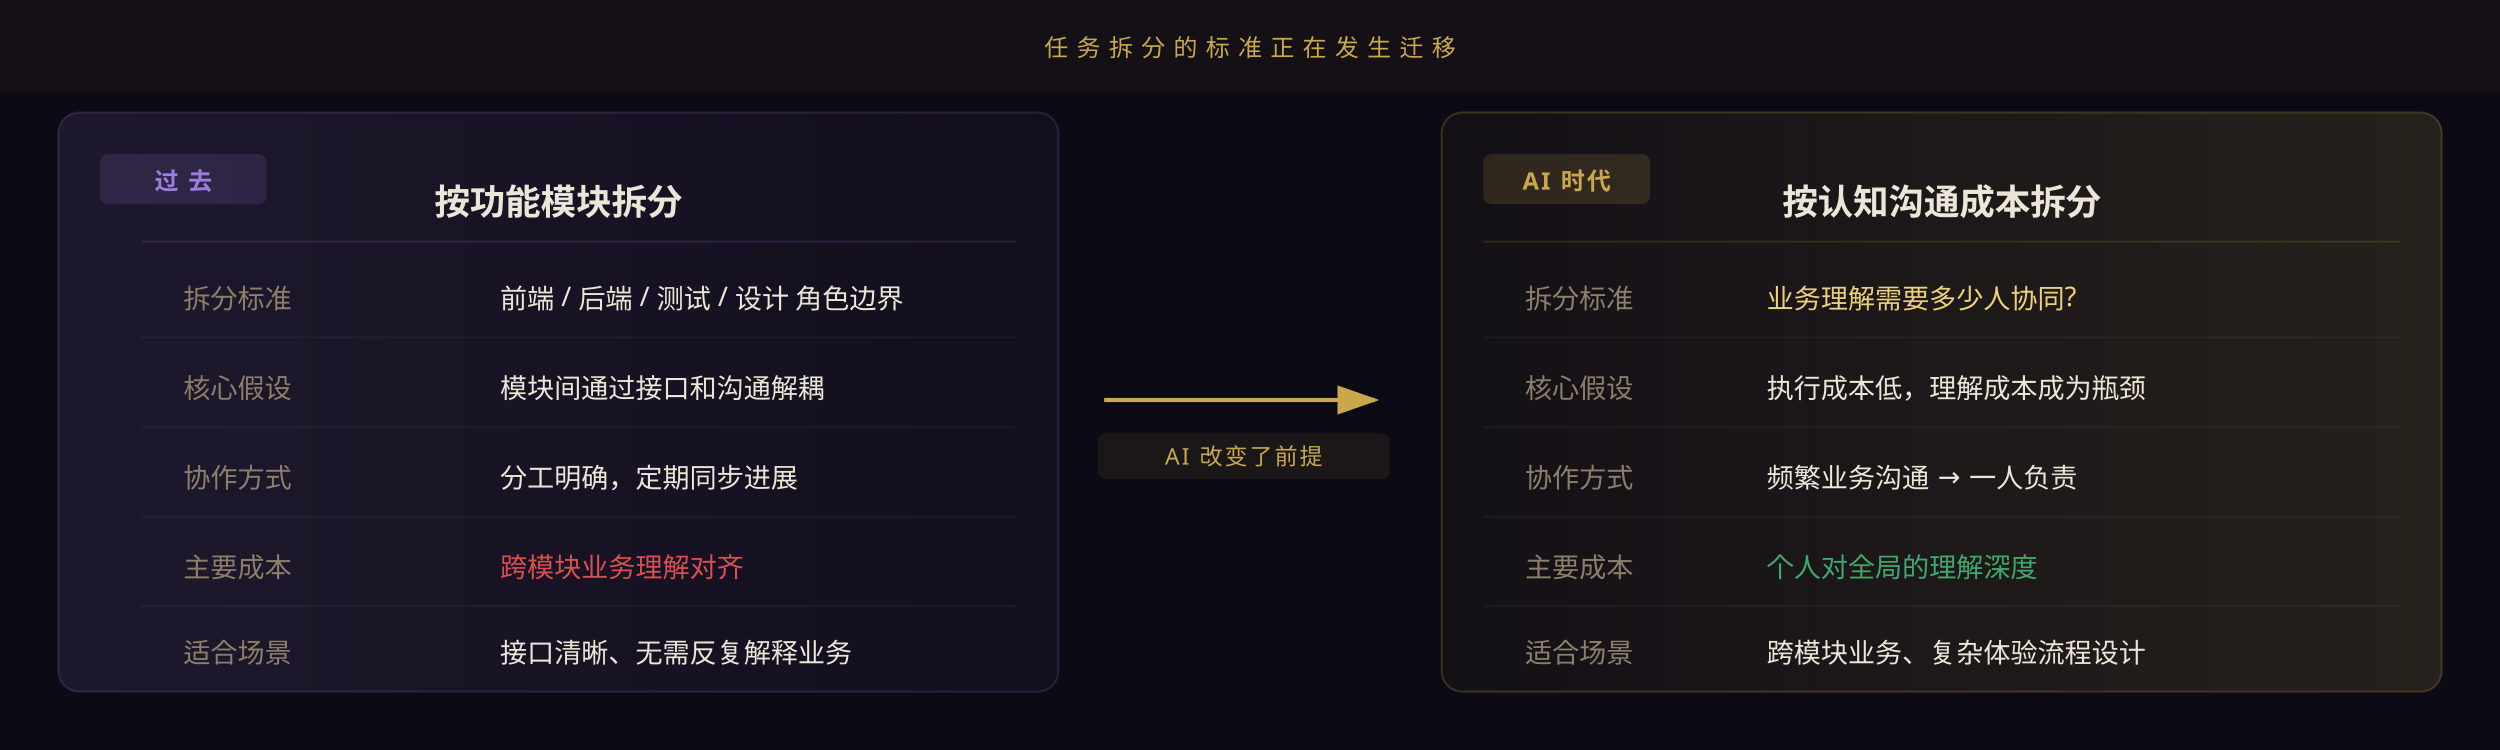
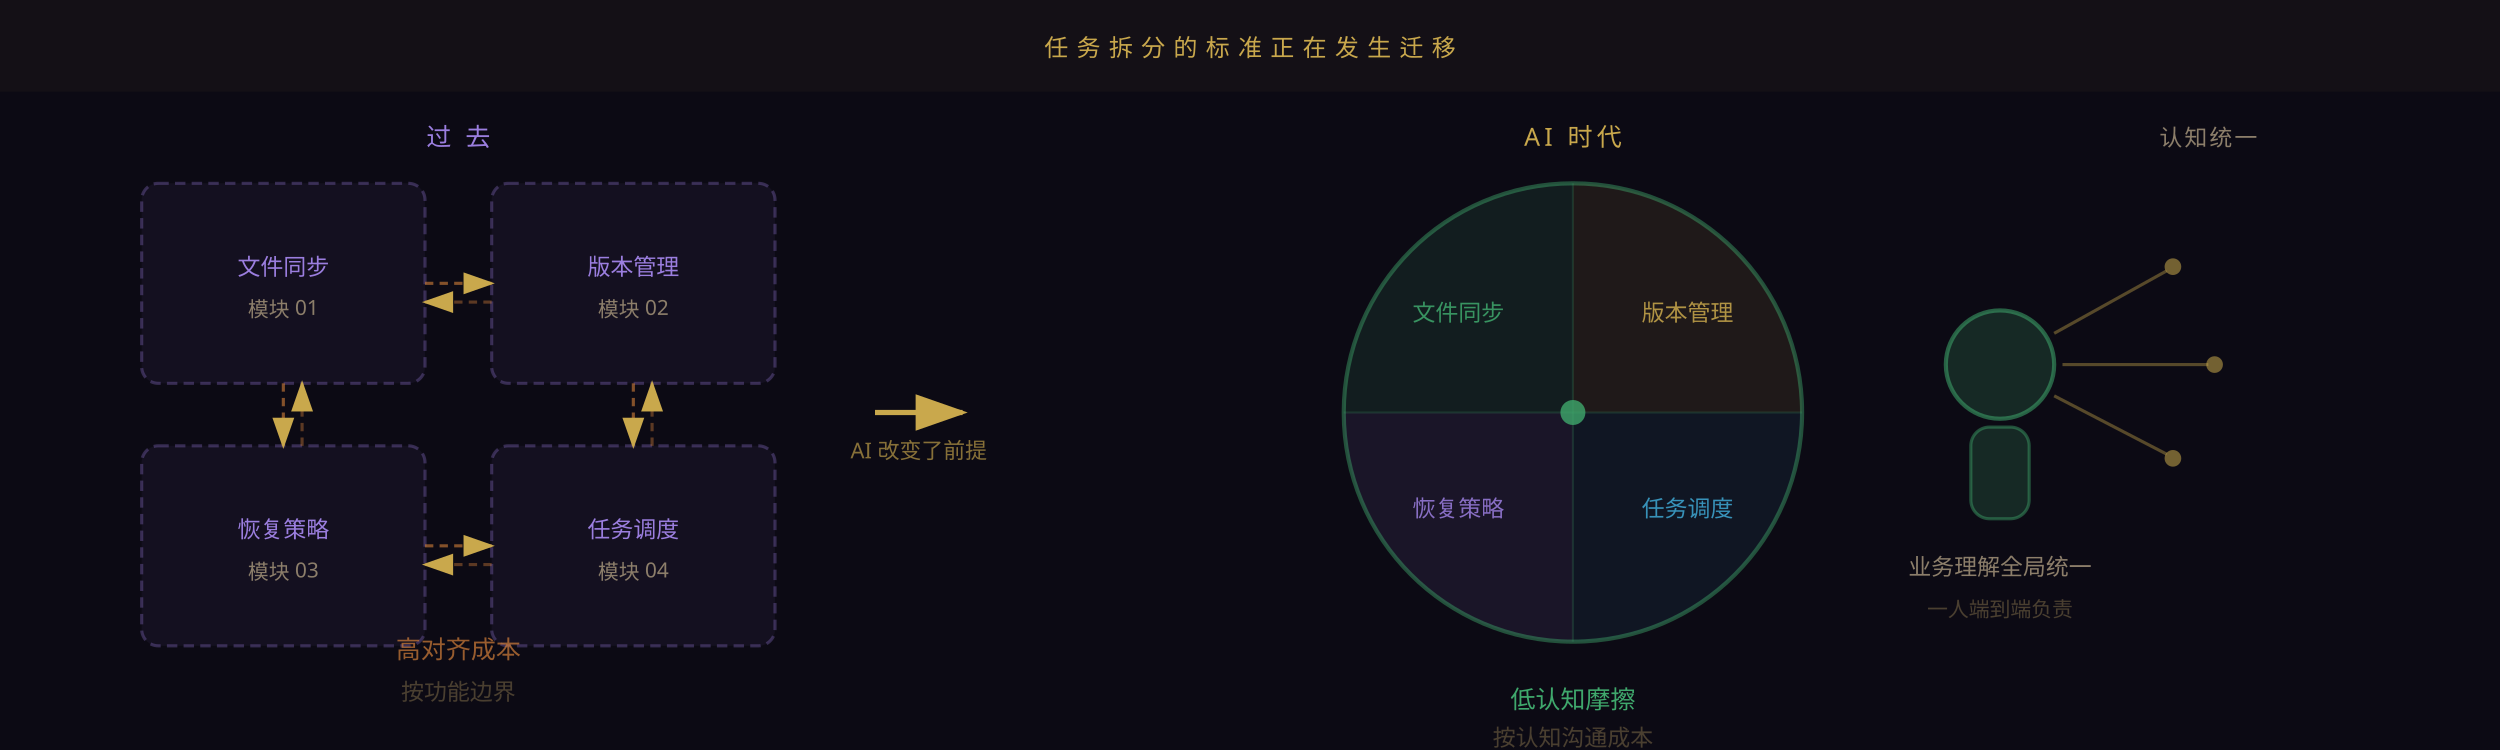
<svg xmlns="http://www.w3.org/2000/svg" width="1200" height="360" viewBox="0 0 1200 360">
  <defs>
    <marker id="gold-arr" markerWidth="10" markerHeight="7" refX="9" refY="3.5" orient="auto">
      <polygon points="0 0,10 3.5,0 7" fill="#C9A84C" />
    </marker>
-     <linearGradient id="leftFade" x1="0%" y1="0%" x2="100%" y2="0%">
-       <stop offset="0%" stop-color="#9B7EDF" stop-opacity="0.12" />
-       <stop offset="100%" stop-color="#9B7EDF" stop-opacity="0.04" />
-     </linearGradient>
-     <linearGradient id="rightFade" x1="0%" y1="0%" x2="100%" y2="0%">
-       <stop offset="0%" stop-color="#C9A84C" stop-opacity="0.04" />
-       <stop offset="100%" stop-color="#C9A84C" stop-opacity="0.14" />
-     </linearGradient>
+     <clipPath id="quad-tl">
+       <rect x="480" y="80" width="110" height="110" />
+     </clipPath>
+     <clipPath id="quad-tr">
+       <rect x="590" y="80" width="110" height="110" />
+     </clipPath>
+     <clipPath id="quad-bl">
+       <rect x="480" y="190" width="110" height="110" />
+     </clipPath>
+     <clipPath id="quad-br">
+       <rect x="590" y="190" width="110" height="110" />
+     </clipPath>
  </defs>
  <rect width="1200" height="360" fill="#0C0A14" />
  <rect width="1200" height="44" fill="rgba(201,168,76,0.04)" />
  <text x="600" y="27" text-anchor="middle" fill="#C9A84C" font-size="11.5" letter-spacing="4" font-weight="500" font-family="'PingFang SC','Microsoft YaHei',system-ui,sans-serif">
    任务拆分的标准正在发生迁移
  </text>
-   <rect x="28" y="54" width="480" height="278" rx="10" fill="url(#leftFade)" stroke="rgba(155,126,223,0.18)" stroke-width="1" />
-   <rect x="48" y="74" width="80" height="24" rx="4" fill="rgba(155,126,223,0.15)" />
-   <text x="88" y="91" text-anchor="middle" fill="#9B7EDF" font-size="11.5" font-weight="600" letter-spacing="1" font-family="'PingFang SC','Microsoft YaHei',system-ui,sans-serif">过 去</text>
-   <text x="268" y="103" text-anchor="middle" fill="#ECE6D8" font-size="17" font-weight="600" font-family="'PingFang SC','Microsoft YaHei',system-ui,sans-serif">按功能模块拆分</text>
-   <line x1="68" y1="116" x2="488" y2="116" stroke="rgba(155,126,223,0.15)" stroke-width="1" />
-   <text x="88" y="148" fill="#8C7E6A" font-size="13" font-family="'PingFang SC','Microsoft YaHei',system-ui,sans-serif">拆分标准</text>
-   <text x="240" y="148" fill="#ECE6D8" font-size="13" font-family="'PingFang SC','Microsoft YaHei',system-ui,sans-serif">前端 / 后端 / 测试 / 设计 角色边界</text>
-   <line x1="68" y1="162" x2="488" y2="162" stroke="rgba(255,255,255,0.04)" stroke-width="1" />
-   <text x="88" y="191" fill="#8C7E6A" font-size="13" font-family="'PingFang SC','Microsoft YaHei',system-ui,sans-serif">核心假设</text>
-   <text x="240" y="191" fill="#ECE6D8" font-size="13" font-family="'PingFang SC','Microsoft YaHei',system-ui,sans-serif">模块间通过接口和沟通解耦</text>
-   <line x1="68" y1="205" x2="488" y2="205" stroke="rgba(255,255,255,0.04)" stroke-width="1" />
-   <text x="88" y="234" fill="#8C7E6A" font-size="13" font-family="'PingFang SC','Microsoft YaHei',system-ui,sans-serif">协作方式</text>
-   <text x="240" y="234" fill="#ECE6D8" font-size="13" font-family="'PingFang SC','Microsoft YaHei',system-ui,sans-serif">分工明确，定期同步进展</text>
-   <line x1="68" y1="248" x2="488" y2="248" stroke="rgba(255,255,255,0.04)" stroke-width="1" />
-   <text x="88" y="277" fill="#8C7E6A" font-size="13" font-family="'PingFang SC','Microsoft YaHei',system-ui,sans-serif">主要成本</text>
-   <text x="240" y="277" fill="#D94F4F" font-size="13" font-family="'PingFang SC','Microsoft YaHei',system-ui,sans-serif">跨模块业务理解对齐</text>
-   <line x1="68" y1="291" x2="488" y2="291" stroke="rgba(255,255,255,0.04)" stroke-width="1" />
-   <text x="88" y="318" fill="#8C7E6A" font-size="13" font-family="'PingFang SC','Microsoft YaHei',system-ui,sans-serif">适合场景</text>
-   <text x="240" y="318" fill="#ECE6D8" font-size="13" font-family="'PingFang SC','Microsoft YaHei',system-ui,sans-serif">接口清晰、无需反复解释业务</text>
-   <line x1="530" y1="192" x2="660" y2="192" stroke="#C9A84C" stroke-width="2" marker-end="url(#gold-arr)" />
-   <rect x="527" y="208" width="140" height="22" rx="4" fill="rgba(201,168,76,0.08)" />
-   <text x="597" y="223" text-anchor="middle" fill="#C9A84C" font-size="11" letter-spacing="1" font-family="'PingFang SC','Microsoft YaHei',system-ui,sans-serif">AI 改变了前提</text>
-   <rect x="692" y="54" width="480" height="278" rx="10" fill="url(#rightFade)" stroke="rgba(201,168,76,0.22)" stroke-width="1" />
-   <rect x="712" y="74" width="80" height="24" rx="4" fill="rgba(201,168,76,0.15)" />
-   <text x="752" y="91" text-anchor="middle" fill="#C9A84C" font-size="11.5" font-weight="600" letter-spacing="1" font-family="'PingFang SC','Microsoft YaHei',system-ui,sans-serif">AI 时代</text>
-   <text x="932" y="103" text-anchor="middle" fill="#ECE6D8" font-size="17" font-weight="600" font-family="'PingFang SC','Microsoft YaHei',system-ui,sans-serif">按认知沟通成本拆分</text>
-   <line x1="712" y1="116" x2="1152" y2="116" stroke="rgba(201,168,76,0.15)" stroke-width="1" />
-   <text x="732" y="148" fill="#8C7E6A" font-size="13" font-family="'PingFang SC','Microsoft YaHei',system-ui,sans-serif">拆分标准</text>
-   <text x="848" y="148" fill="#EDD07C" font-size="13" font-family="'PingFang SC','Microsoft YaHei',system-ui,sans-serif">业务理解需要多少人协同?</text>
-   <line x1="712" y1="162" x2="1152" y2="162" stroke="rgba(255,255,255,0.04)" stroke-width="1" />
-   <text x="732" y="191" fill="#8C7E6A" font-size="13" font-family="'PingFang SC','Microsoft YaHei',system-ui,sans-serif">核心假设</text>
-   <text x="848" y="191" fill="#ECE6D8" font-size="13" font-family="'PingFang SC','Microsoft YaHei',system-ui,sans-serif">执行成本低，理解成本成为瓶颈</text>
-   <line x1="712" y1="205" x2="1152" y2="205" stroke="rgba(255,255,255,0.04)" stroke-width="1" />
-   <text x="732" y="234" fill="#8C7E6A" font-size="13" font-family="'PingFang SC','Microsoft YaHei',system-ui,sans-serif">协作方式</text>
-   <text x="848" y="234" fill="#ECE6D8" font-size="13" font-family="'PingFang SC','Microsoft YaHei',system-ui,sans-serif">频繁业务沟通 → 一人负责</text>
-   <line x1="712" y1="248" x2="1152" y2="248" stroke="rgba(255,255,255,0.04)" stroke-width="1" />
-   <text x="732" y="277" fill="#8C7E6A" font-size="13" font-family="'PingFang SC','Microsoft YaHei',system-ui,sans-serif">主要成本</text>
-   <text x="848" y="277" fill="#3FA86C" font-size="13" font-family="'PingFang SC','Microsoft YaHei',system-ui,sans-serif">个人对全局的理解深度</text>
-   <line x1="712" y1="291" x2="1152" y2="291" stroke="rgba(255,255,255,0.04)" stroke-width="1" />
-   <text x="732" y="318" fill="#8C7E6A" font-size="13" font-family="'PingFang SC','Microsoft YaHei',system-ui,sans-serif">适合场景</text>
-   <text x="848" y="318" fill="#ECE6D8" font-size="13" font-family="'PingFang SC','Microsoft YaHei',system-ui,sans-serif">跨模块业务、复杂体验流程设计</text>
+   <text x="220" y="70" text-anchor="middle" fill="#9B7EDF" font-size="12" letter-spacing="2" font-family="'PingFang SC','Microsoft YaHei',system-ui,sans-serif">过 去</text>
+   <rect x="68" y="88" width="136" height="96" rx="8" fill="rgba(155,126,223,0.06)" stroke="rgba(155,126,223,0.3)" stroke-width="1.5" stroke-dasharray="5,3" />
+   <text x="136" y="132" text-anchor="middle" fill="#9B7EDF" font-size="11" font-family="'PingFang SC','Microsoft YaHei',system-ui,sans-serif">文件同步</text>
+   <text x="136" y="152" text-anchor="middle" fill="#8C7E6A" font-size="10" font-family="'PingFang SC','Microsoft YaHei',system-ui,sans-serif">模块 01</text>
+   <rect x="236" y="88" width="136" height="96" rx="8" fill="rgba(155,126,223,0.06)" stroke="rgba(155,126,223,0.3)" stroke-width="1.5" stroke-dasharray="5,3" />
+   <text x="304" y="132" text-anchor="middle" fill="#9B7EDF" font-size="11" font-family="'PingFang SC','Microsoft YaHei',system-ui,sans-serif">版本管理</text>
+   <text x="304" y="152" text-anchor="middle" fill="#8C7E6A" font-size="10" font-family="'PingFang SC','Microsoft YaHei',system-ui,sans-serif">模块 02</text>
+   <rect x="68" y="214" width="136" height="96" rx="8" fill="rgba(155,126,223,0.06)" stroke="rgba(155,126,223,0.3)" stroke-width="1.5" stroke-dasharray="5,3" />
+   <text x="136" y="258" text-anchor="middle" fill="#9B7EDF" font-size="11" font-family="'PingFang SC','Microsoft YaHei',system-ui,sans-serif">恢复策略</text>
+   <text x="136" y="278" text-anchor="middle" fill="#8C7E6A" font-size="10" font-family="'PingFang SC','Microsoft YaHei',system-ui,sans-serif">模块 03</text>
+   <rect x="236" y="214" width="136" height="96" rx="8" fill="rgba(155,126,223,0.06)" stroke="rgba(155,126,223,0.3)" stroke-width="1.5" stroke-dasharray="5,3" />
+   <text x="304" y="258" text-anchor="middle" fill="#9B7EDF" font-size="11" font-family="'PingFang SC','Microsoft YaHei',system-ui,sans-serif">任务调度</text>
+   <text x="304" y="278" text-anchor="middle" fill="#8C7E6A" font-size="10" font-family="'PingFang SC','Microsoft YaHei',system-ui,sans-serif">模块 04</text>
+   <line x1="204" y1="136" x2="236" y2="136" stroke="rgba(212,128,58,0.6)" stroke-width="1.5" stroke-dasharray="4,3" marker-end="url(#gold-arr)" />
+   <line x1="236" y1="145" x2="204" y2="145" stroke="rgba(212,128,58,0.4)" stroke-width="1.5" stroke-dasharray="4,3" marker-end="url(#gold-arr)" />
+   <line x1="136" y1="184" x2="136" y2="214" stroke="rgba(212,128,58,0.6)" stroke-width="1.5" stroke-dasharray="4,3" marker-end="url(#gold-arr)" />
+   <line x1="145" y1="214" x2="145" y2="184" stroke="rgba(212,128,58,0.4)" stroke-width="1.5" stroke-dasharray="4,3" marker-end="url(#gold-arr)" />
+   <line x1="204" y1="262" x2="236" y2="262" stroke="rgba(212,128,58,0.6)" stroke-width="1.5" stroke-dasharray="4,3" marker-end="url(#gold-arr)" />
+   <line x1="236" y1="271" x2="204" y2="271" stroke="rgba(212,128,58,0.4)" stroke-width="1.5" stroke-dasharray="4,3" marker-end="url(#gold-arr)" />
+   <line x1="304" y1="184" x2="304" y2="214" stroke="rgba(212,128,58,0.6)" stroke-width="1.5" stroke-dasharray="4,3" marker-end="url(#gold-arr)" />
+   <line x1="313" y1="214" x2="313" y2="184" stroke="rgba(212,128,58,0.4)" stroke-width="1.5" stroke-dasharray="4,3" marker-end="url(#gold-arr)" />
+   <text x="220" y="316" text-anchor="middle" fill="rgba(212,128,58,0.7)" font-size="12" font-family="'PingFang SC','Microsoft YaHei',system-ui,sans-serif">高对齐成本</text>
+   <text x="220" y="336" text-anchor="middle" fill="#4A3F30" font-size="11" font-family="'PingFang SC','Microsoft YaHei',system-ui,sans-serif">按功能边界</text>
+   <line x1="420" y1="198" x2="462" y2="198" stroke="#C9A84C" stroke-width="2.5" marker-end="url(#gold-arr)" />
+   <text x="441" y="220" text-anchor="middle" fill="rgba(201,168,76,0.65)" font-size="10.5" font-family="'PingFang SC','Microsoft YaHei',system-ui,sans-serif">AI 改变了前提</text>
+   <text x="755" y="70" text-anchor="middle" fill="#C9A84C" font-size="12" letter-spacing="2" font-family="'PingFang SC','Microsoft YaHei',system-ui,sans-serif">AI 时代</text>
+   <path d="M 755,198 L 755,88 A 110,110 0 0,0 645,198 Z" fill="rgba(63,168,108,0.12)" stroke="none" />
+   <path d="M 755,198 L 865,198 A 110,110 0 0,0 755,88 Z" fill="rgba(201,168,76,0.1)" stroke="none" />
+   <path d="M 755,198 L 645,198 A 110,110 0 0,0 755,308 Z" fill="rgba(155,126,223,0.1)" stroke="none" />
+   <path d="M 755,198 L 755,308 A 110,110 0 0,0 865,198 Z" fill="rgba(63,168,212,0.08)" stroke="none" />
+   <circle cx="755" cy="198" r="110" fill="none" stroke="rgba(63,168,108,0.45)" stroke-width="2" />
+   <line x1="755" y1="88" x2="755" y2="308" stroke="rgba(63,168,108,0.2)" stroke-width="1" />
+   <line x1="645" y1="198" x2="865" y2="198" stroke="rgba(63,168,108,0.2)" stroke-width="1" />
+   <text x="700" y="154" text-anchor="middle" fill="rgba(63,168,108,0.85)" font-size="11" font-family="'PingFang SC','Microsoft YaHei',system-ui,sans-serif">文件同步</text>
+   <text x="810" y="154" text-anchor="middle" fill="rgba(201,168,76,0.85)" font-size="11" font-family="'PingFang SC','Microsoft YaHei',system-ui,sans-serif">版本管理</text>
+   <text x="700" y="248" text-anchor="middle" fill="rgba(155,126,223,0.85)" font-size="11" font-family="'PingFang SC','Microsoft YaHei',system-ui,sans-serif">恢复策略</text>
+   <text x="810" y="248" text-anchor="middle" fill="rgba(63,168,212,0.85)" font-size="11" font-family="'PingFang SC','Microsoft YaHei',system-ui,sans-serif">任务调度</text>
+   <circle cx="755" cy="198" r="6" fill="#3FA86C" opacity="0.8" />
+   <text x="755" y="340" text-anchor="middle" fill="#3FA86C" font-size="12" font-family="'PingFang SC','Microsoft YaHei',system-ui,sans-serif">低认知摩擦</text>
+   <text x="755" y="358" text-anchor="middle" fill="#4A3F30" font-size="11" font-family="'PingFang SC','Microsoft YaHei',system-ui,sans-serif">按认知沟通成本</text>
+   <text x="1060" y="70" text-anchor="middle" fill="#8C7E6A" font-size="11" letter-spacing="1" font-family="'PingFang SC','Microsoft YaHei',system-ui,sans-serif">认知统一</text>
+   <circle cx="960" cy="175" r="26" fill="rgba(63,168,108,0.2)" stroke="rgba(63,168,108,0.55)" stroke-width="2" />
+   <rect x="946" y="205" width="28" height="44" rx="9" fill="rgba(63,168,108,0.2)" stroke="rgba(63,168,108,0.45)" stroke-width="1.5" />
+   <line x1="986" y1="160" x2="1040" y2="130" stroke="rgba(201,168,76,0.4)" stroke-width="1.5" />
+   <line x1="990" y1="175" x2="1060" y2="175" stroke="rgba(201,168,76,0.4)" stroke-width="1.5" />
+   <line x1="986" y1="190" x2="1040" y2="218" stroke="rgba(201,168,76,0.4)" stroke-width="1.5" />
+   <circle cx="1043" cy="128" r="4" fill="rgba(201,168,76,0.55)" />
+   <circle cx="1063" cy="175" r="4" fill="rgba(201,168,76,0.55)" />
+   <circle cx="1043" cy="220" r="4" fill="rgba(201,168,76,0.55)" />
+   <text x="960" y="276" text-anchor="middle" fill="#8C7E6A" font-size="11" font-family="'PingFang SC','Microsoft YaHei',system-ui,sans-serif">业务理解全局统一</text>
+   <text x="960" y="296" text-anchor="middle" fill="#4A3F30" font-size="10" font-family="'PingFang SC','Microsoft YaHei',system-ui,sans-serif">一人端到端负责</text>
</svg>
